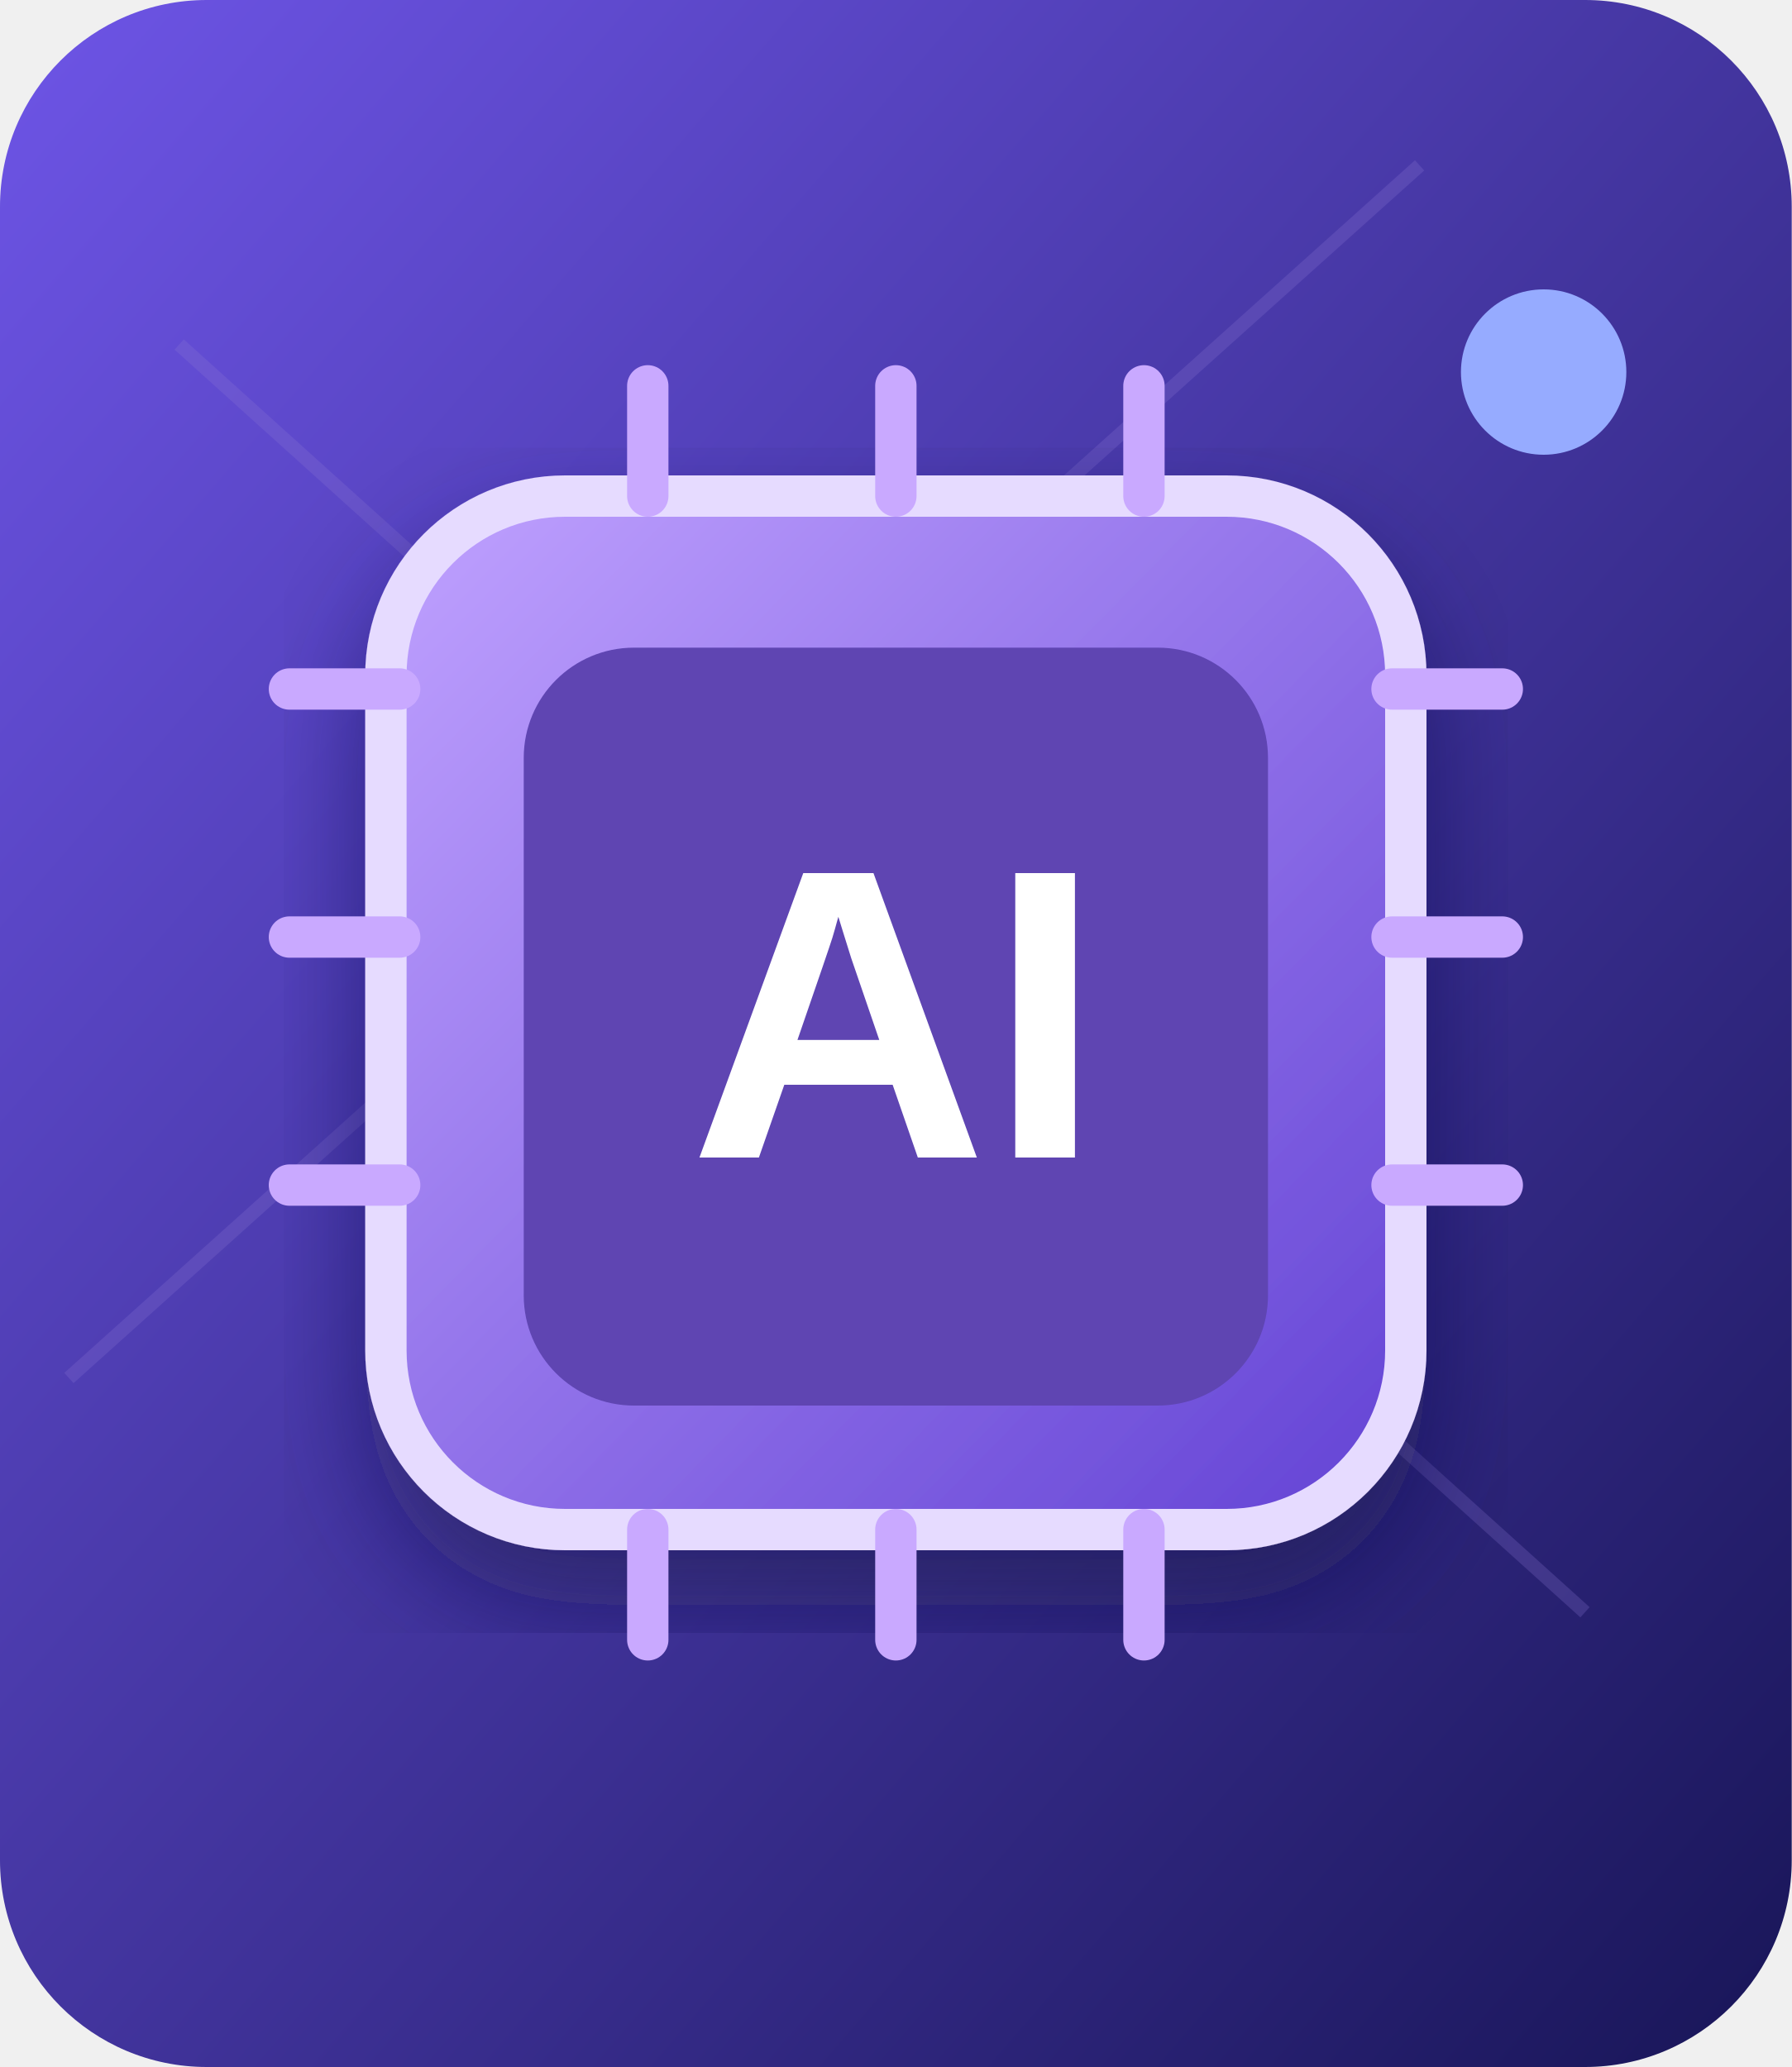
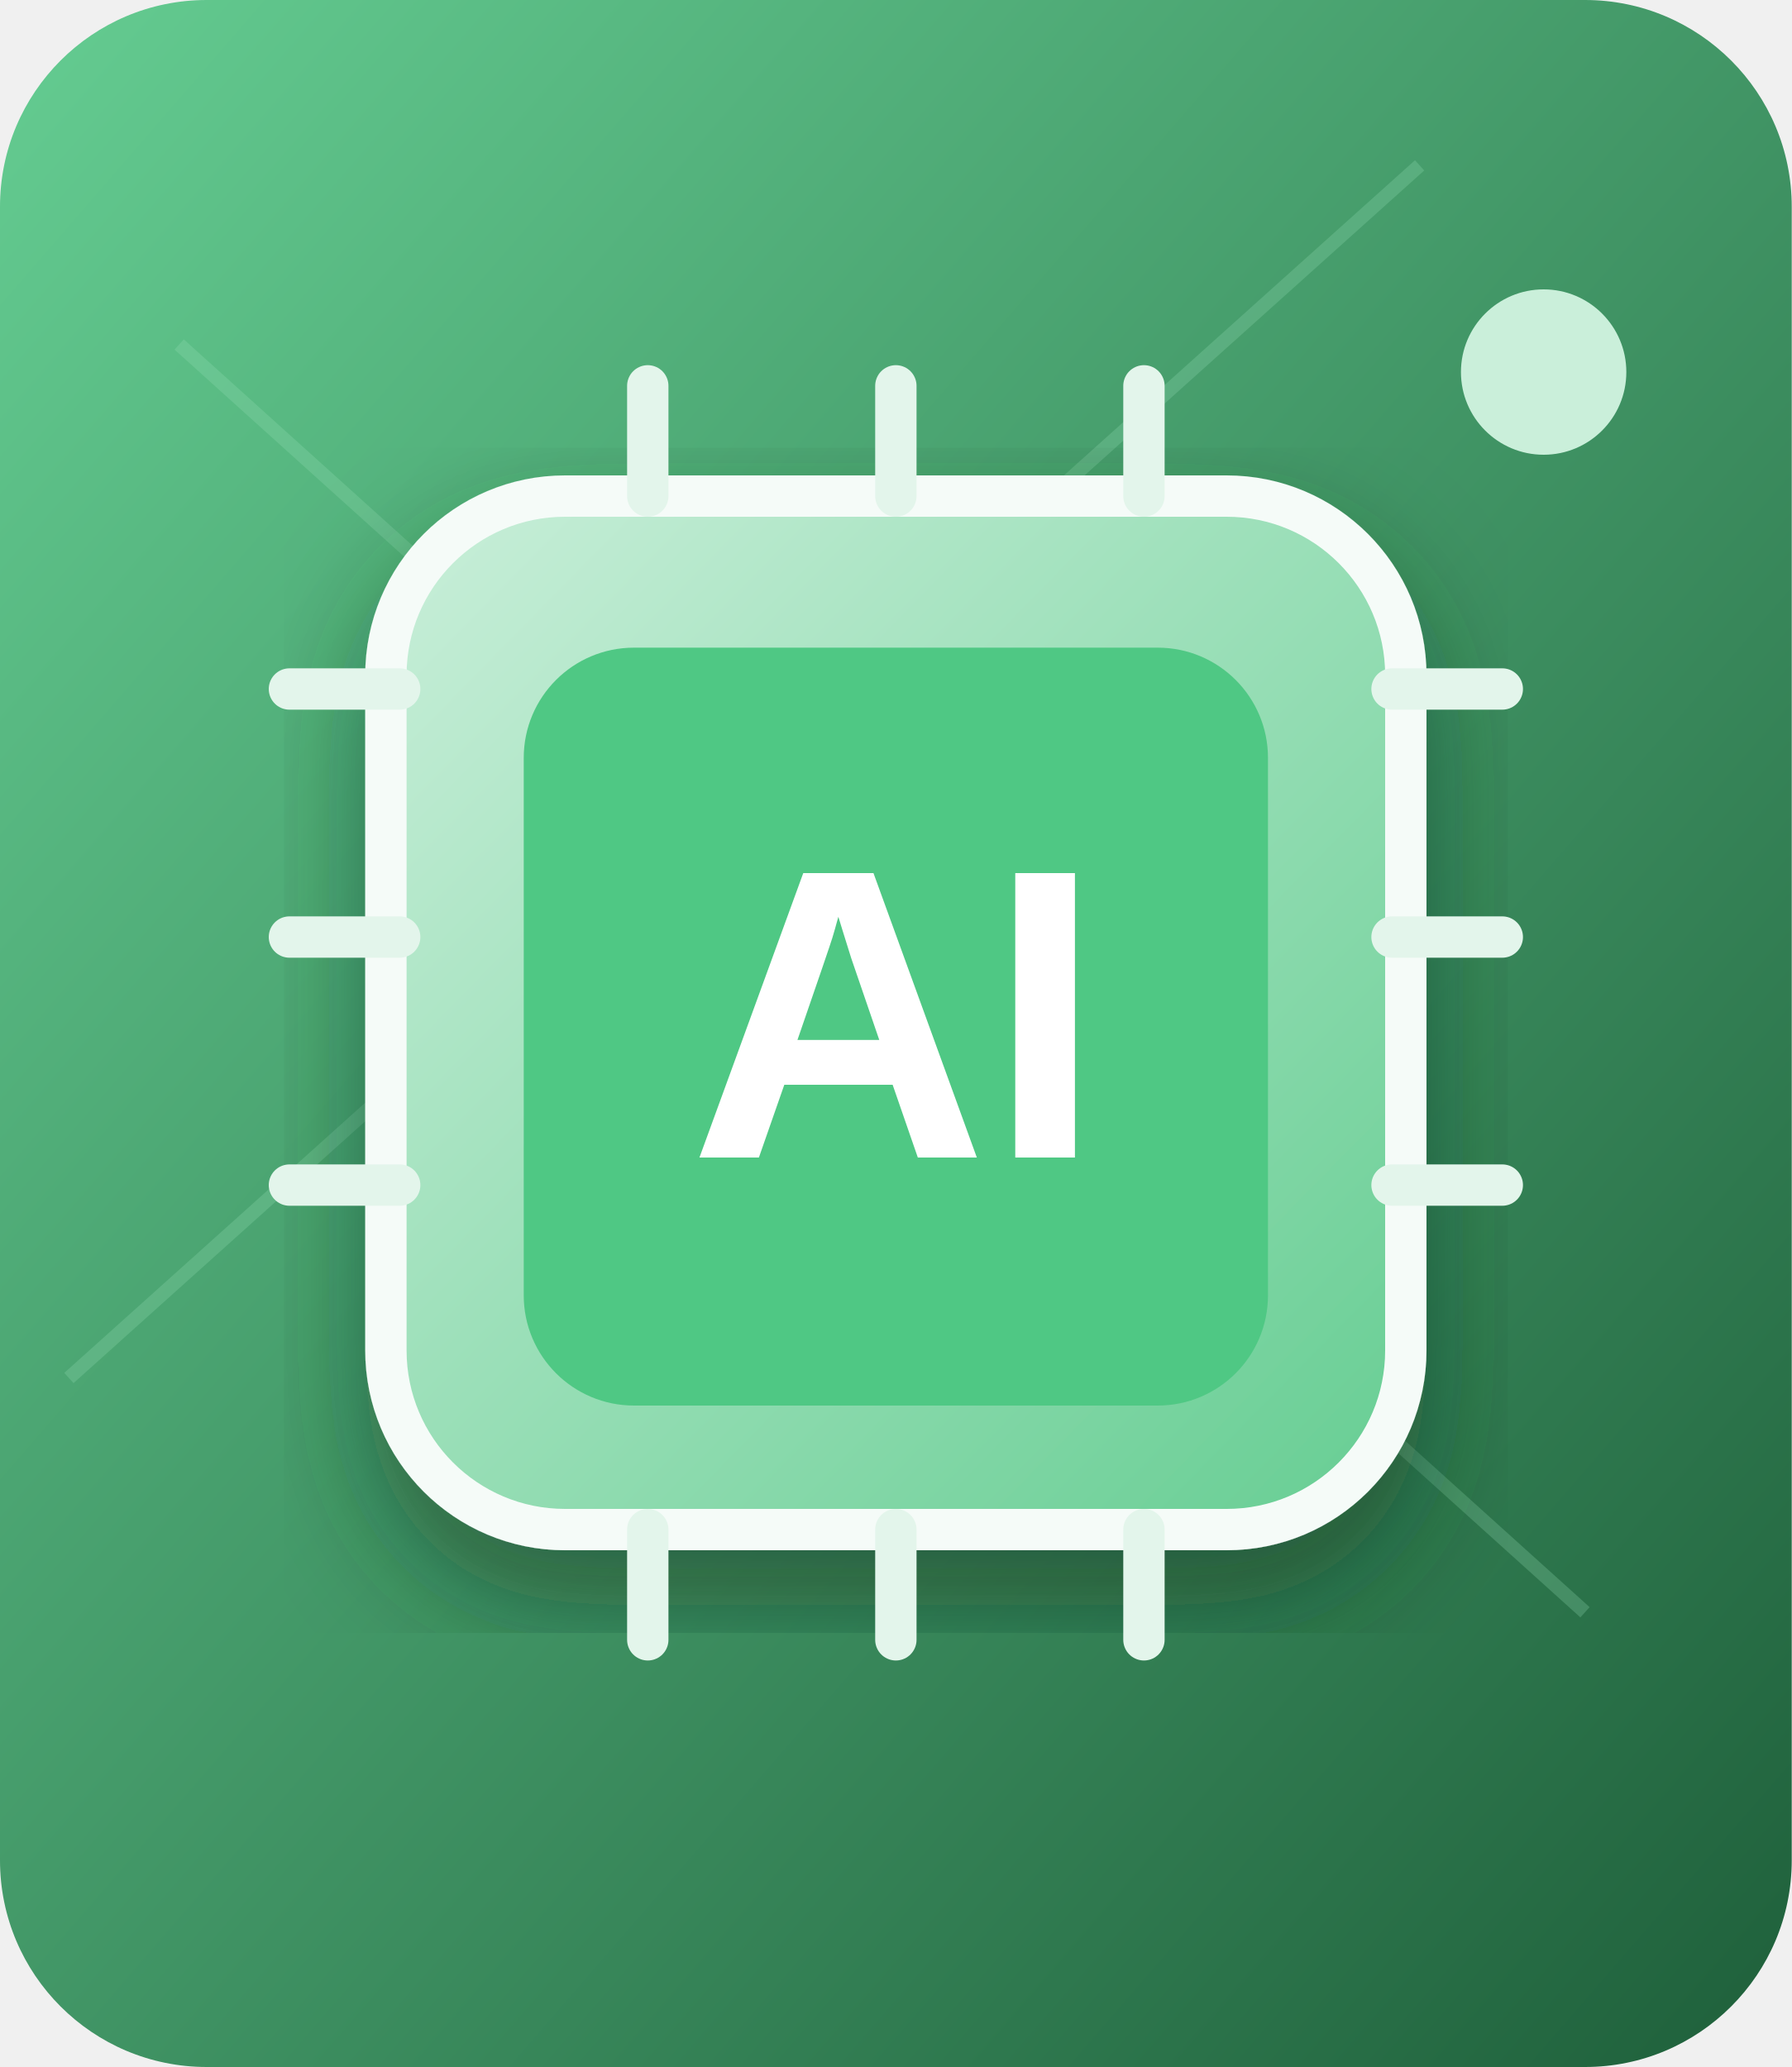
<svg xmlns="http://www.w3.org/2000/svg" viewBox="0 0 130 150">
  <defs>
    <linearGradient id="b" x2="1" y2="1">
-       <stop stop-color="#6e55e7" />
-       <stop offset="1" stop-color="#181557" />
+       <stop stop-color="#65CD92" />
+       <stop offset="1" stop-color="#1E5F3A" />
    </linearGradient>
    <linearGradient id="c" x2="1" y2="1">
-       <stop stop-color="#c0a2ff" />
-       <stop offset="1" stop-color="#6242d4" />
+       <stop stop-color="#CAEFDA" />
+       <stop offset="1" stop-color="#65CD92" />
    </linearGradient>
    <filter id="s">
-       <feDropShadow dx="0" dy="4" stdDeviation="4" flood-color="#121044" flood-opacity=".5" />
+       <feDropShadow dx="0" dy="4" stdDeviation="4" flood-color="#113621" flood-opacity=".5" />
    </filter>
  </defs>
  <rect width="130" height="150" rx="15" fill="url(#b)" />
-   <path d="M13 25 115 117M5 100l98-88" stroke="#8b76d4" opacity=".25" />
+   <path d="M13 25 115 117M5 100l98-88" stroke="#99E0B8" opacity=".25" />
  <g filter="url(#s)">
-     <rect x="28" y="36" width="74" height="75" rx="13" fill="url(#c)" stroke="#e6dbff" stroke-width="3" />
-     <rect x="38" y="47" width="54" height="55" rx="8" fill="#5e45b2" />
-     <text x="65" y="84" text-anchor="middle" font-family="Arial" font-weight="bold" font-size="30" fill="#fff">AI</text>
+     <rect x="28" y="36" width="74" height="75" rx="13" fill="url(#c)" stroke="#F5FBF8" stroke-width="3" />
+     <rect x="38" y="47" width="54" height="55" rx="8" fill="#50C884" />
+     <text x="65" y="84" text-anchor="middle" font-family="Arial" font-weight="bold" font-size="30" fill="#FFFFFF">AI</text>
  </g>
-   <g stroke="#c9a9ff" stroke-width="3" stroke-linecap="round">
+   <g stroke="#E3F5EB" stroke-width="3" stroke-linecap="round">
    <path d="M21 50h8M21 68h8M21 86h8M101 50h8M101 68h8M101 86h8M47 28v8M65 28v8M83 28v8M47 111v8M65 111v8M83 111v8" />
  </g>
-   <circle cx="112" cy="27" r="6" fill="#96abff" />
+   <circle cx="112" cy="27" r="6" fill="#CAEFDA" />
</svg>
